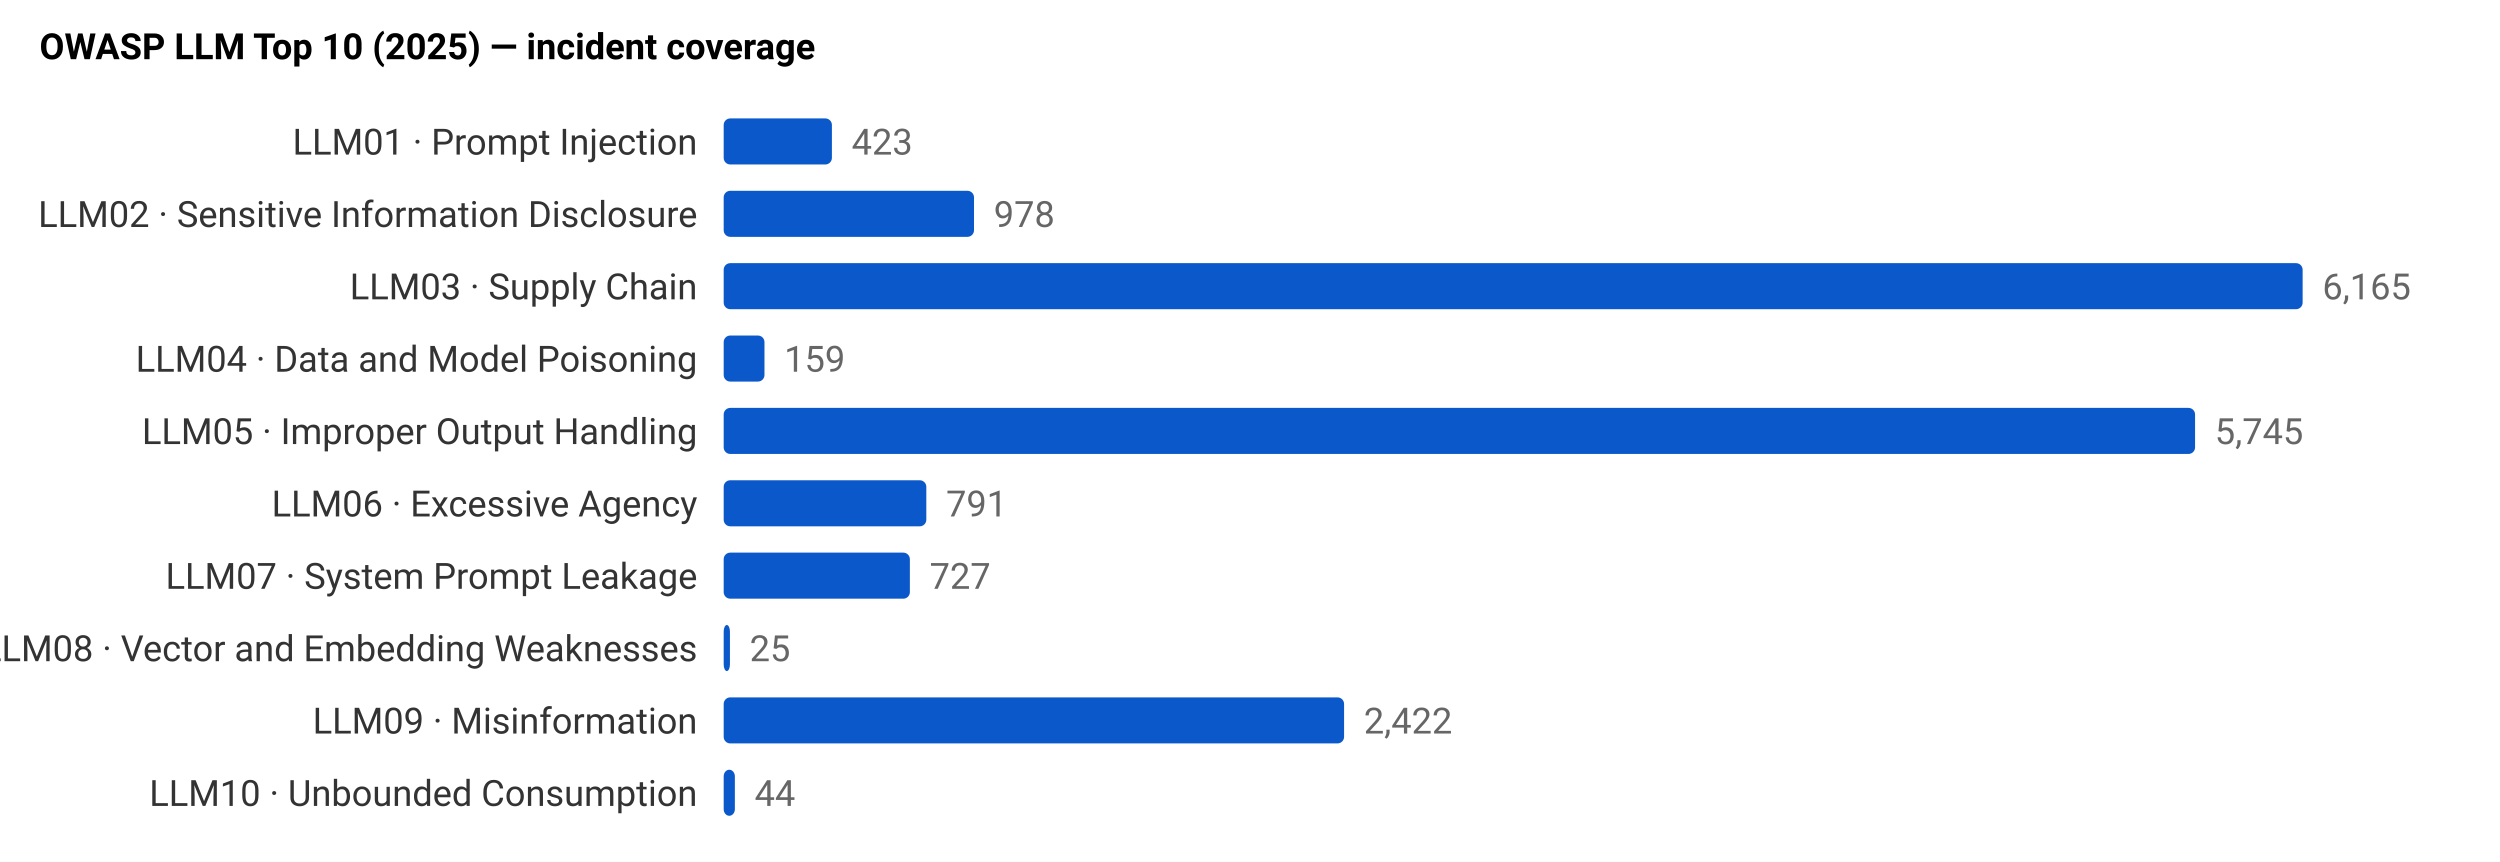
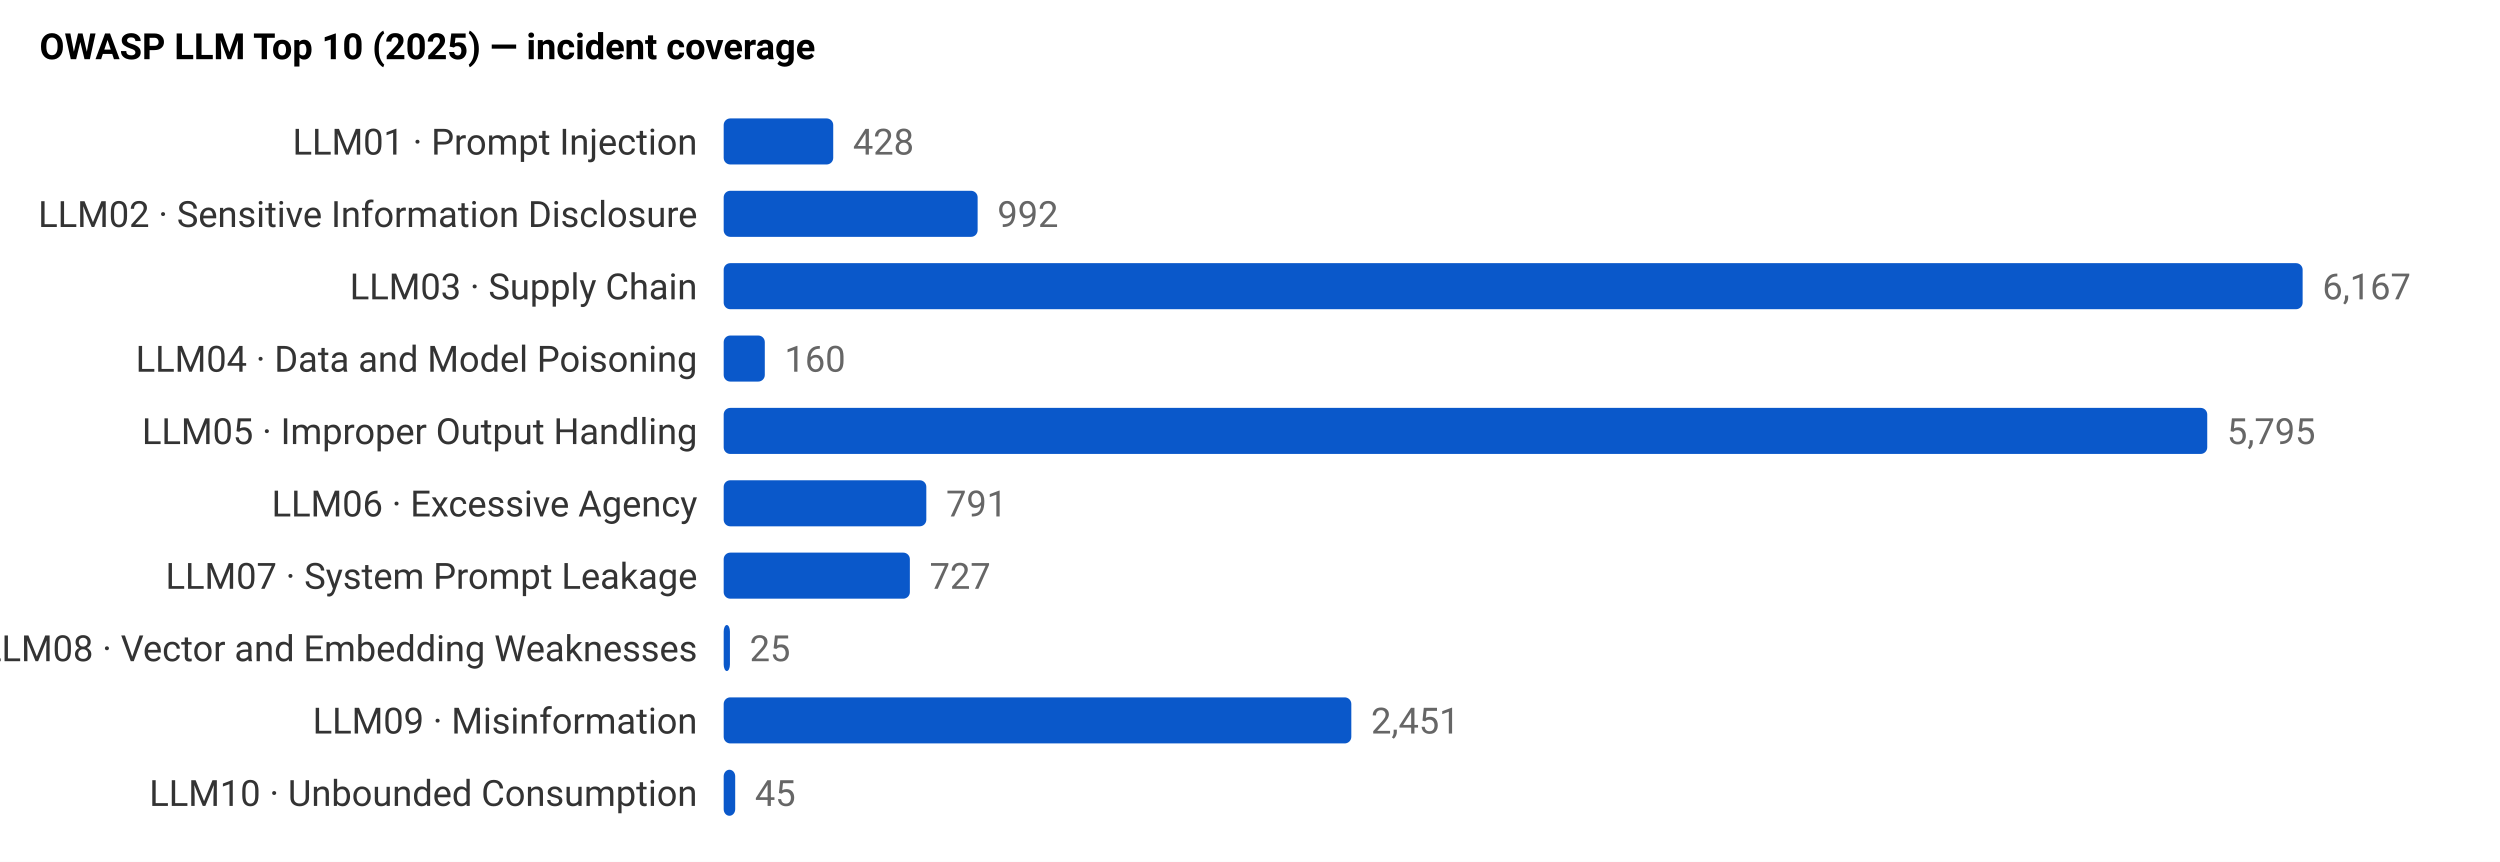
<svg xmlns="http://www.w3.org/2000/svg" viewBox="0 0 760 262" role="img" aria-label="OWASP LLM Top 10 (2025) — incident coverage" font-family="system-ui,-apple-system,Segoe UI,Roboto,sans-serif" font-size="11">
  <rect x="0" y="0" width="100%" height="100%" fill="white" />
  <text x="12" y="18" font-weight="600">OWASP LLM Top 10 (2025) — incident coverage</text>
  <text x="212" y="47" text-anchor="end" fill="#333">LLM01 · Prompt Injection</text>
-   <rect x="220" y="36" width="32.9" height="14" fill="#0a58ca" rx="2" />
-   <text x="258.9" y="47" fill="#666">423</text>
+   <rect x="220" y="36" width="33.3" height="14" fill="#0a58ca" rx="2" />
+   <text x="259.3" y="47" fill="#666">428</text>
  <text x="212" y="69" text-anchor="end" fill="#333">LLM02 · Sensitive Information Disclosure</text>
-   <rect x="220" y="58" width="76.1" height="14" fill="#0a58ca" rx="2" />
-   <text x="302.1" y="69" fill="#666">978</text>
+   <rect x="220" y="58" width="77.2" height="14" fill="#0a58ca" rx="2" />
+   <text x="303.2" y="69" fill="#666">992</text>
  <text x="212" y="91" text-anchor="end" fill="#333">LLM03 · Supply Chain</text>
  <rect x="220" y="80" width="480.0" height="14" fill="#0a58ca" rx="2" />
-   <text x="706.0" y="91" fill="#666">6,165</text>
+   <text x="706.0" y="91" fill="#666">6,167</text>
  <text x="212" y="113" text-anchor="end" fill="#333">LLM04 · Data and Model Poisoning</text>
-   <rect x="220" y="102" width="12.4" height="14" fill="#0a58ca" rx="2" />
-   <text x="238.4" y="113" fill="#666">159</text>
+   <rect x="220" y="102" width="12.5" height="14" fill="#0a58ca" rx="2" />
+   <text x="238.5" y="113" fill="#666">160</text>
  <text x="212" y="135" text-anchor="end" fill="#333">LLM05 · Improper Output Handling</text>
-   <rect x="220" y="124" width="447.3" height="14" fill="#0a58ca" rx="2" />
-   <text x="673.3" y="135" fill="#666">5,745</text>
+   <rect x="220" y="124" width="451.0" height="14" fill="#0a58ca" rx="2" />
+   <text x="677.0" y="135" fill="#666">5,795</text>
  <text x="212" y="157" text-anchor="end" fill="#333">LLM06 · Excessive Agency</text>
  <rect x="220" y="146" width="61.6" height="14" fill="#0a58ca" rx="2" />
  <text x="287.6" y="157" fill="#666">791</text>
  <text x="212" y="179" text-anchor="end" fill="#333">LLM07 · System Prompt Leakage</text>
  <rect x="220" y="168" width="56.6" height="14" fill="#0a58ca" rx="2" />
  <text x="282.6" y="179" fill="#666">727</text>
  <text x="212" y="201" text-anchor="end" fill="#333">LLM08 · Vector and Embedding Weaknesses</text>
  <rect x="220" y="190" width="1.9" height="14" fill="#0a58ca" rx="2" />
  <text x="227.9" y="201" fill="#666">25</text>
  <text x="212" y="223" text-anchor="end" fill="#333">LLM09 · Misinformation</text>
-   <rect x="220" y="212" width="188.6" height="14" fill="#0a58ca" rx="2" />
-   <text x="414.6" y="223" fill="#666">2,422</text>
+   <rect x="220" y="212" width="190.8" height="14" fill="#0a58ca" rx="2" />
+   <text x="416.8" y="223" fill="#666">2,451</text>
  <text x="212" y="245" text-anchor="end" fill="#333">LLM10 · Unbounded Consumption</text>
-   <rect x="220" y="234" width="3.4" height="14" fill="#0a58ca" rx="2" />
-   <text x="229.4" y="245" fill="#666">44</text>
+   <rect x="220" y="234" width="3.5" height="14" fill="#0a58ca" rx="2" />
+   <text x="229.5" y="245" fill="#666">45</text>
</svg>
